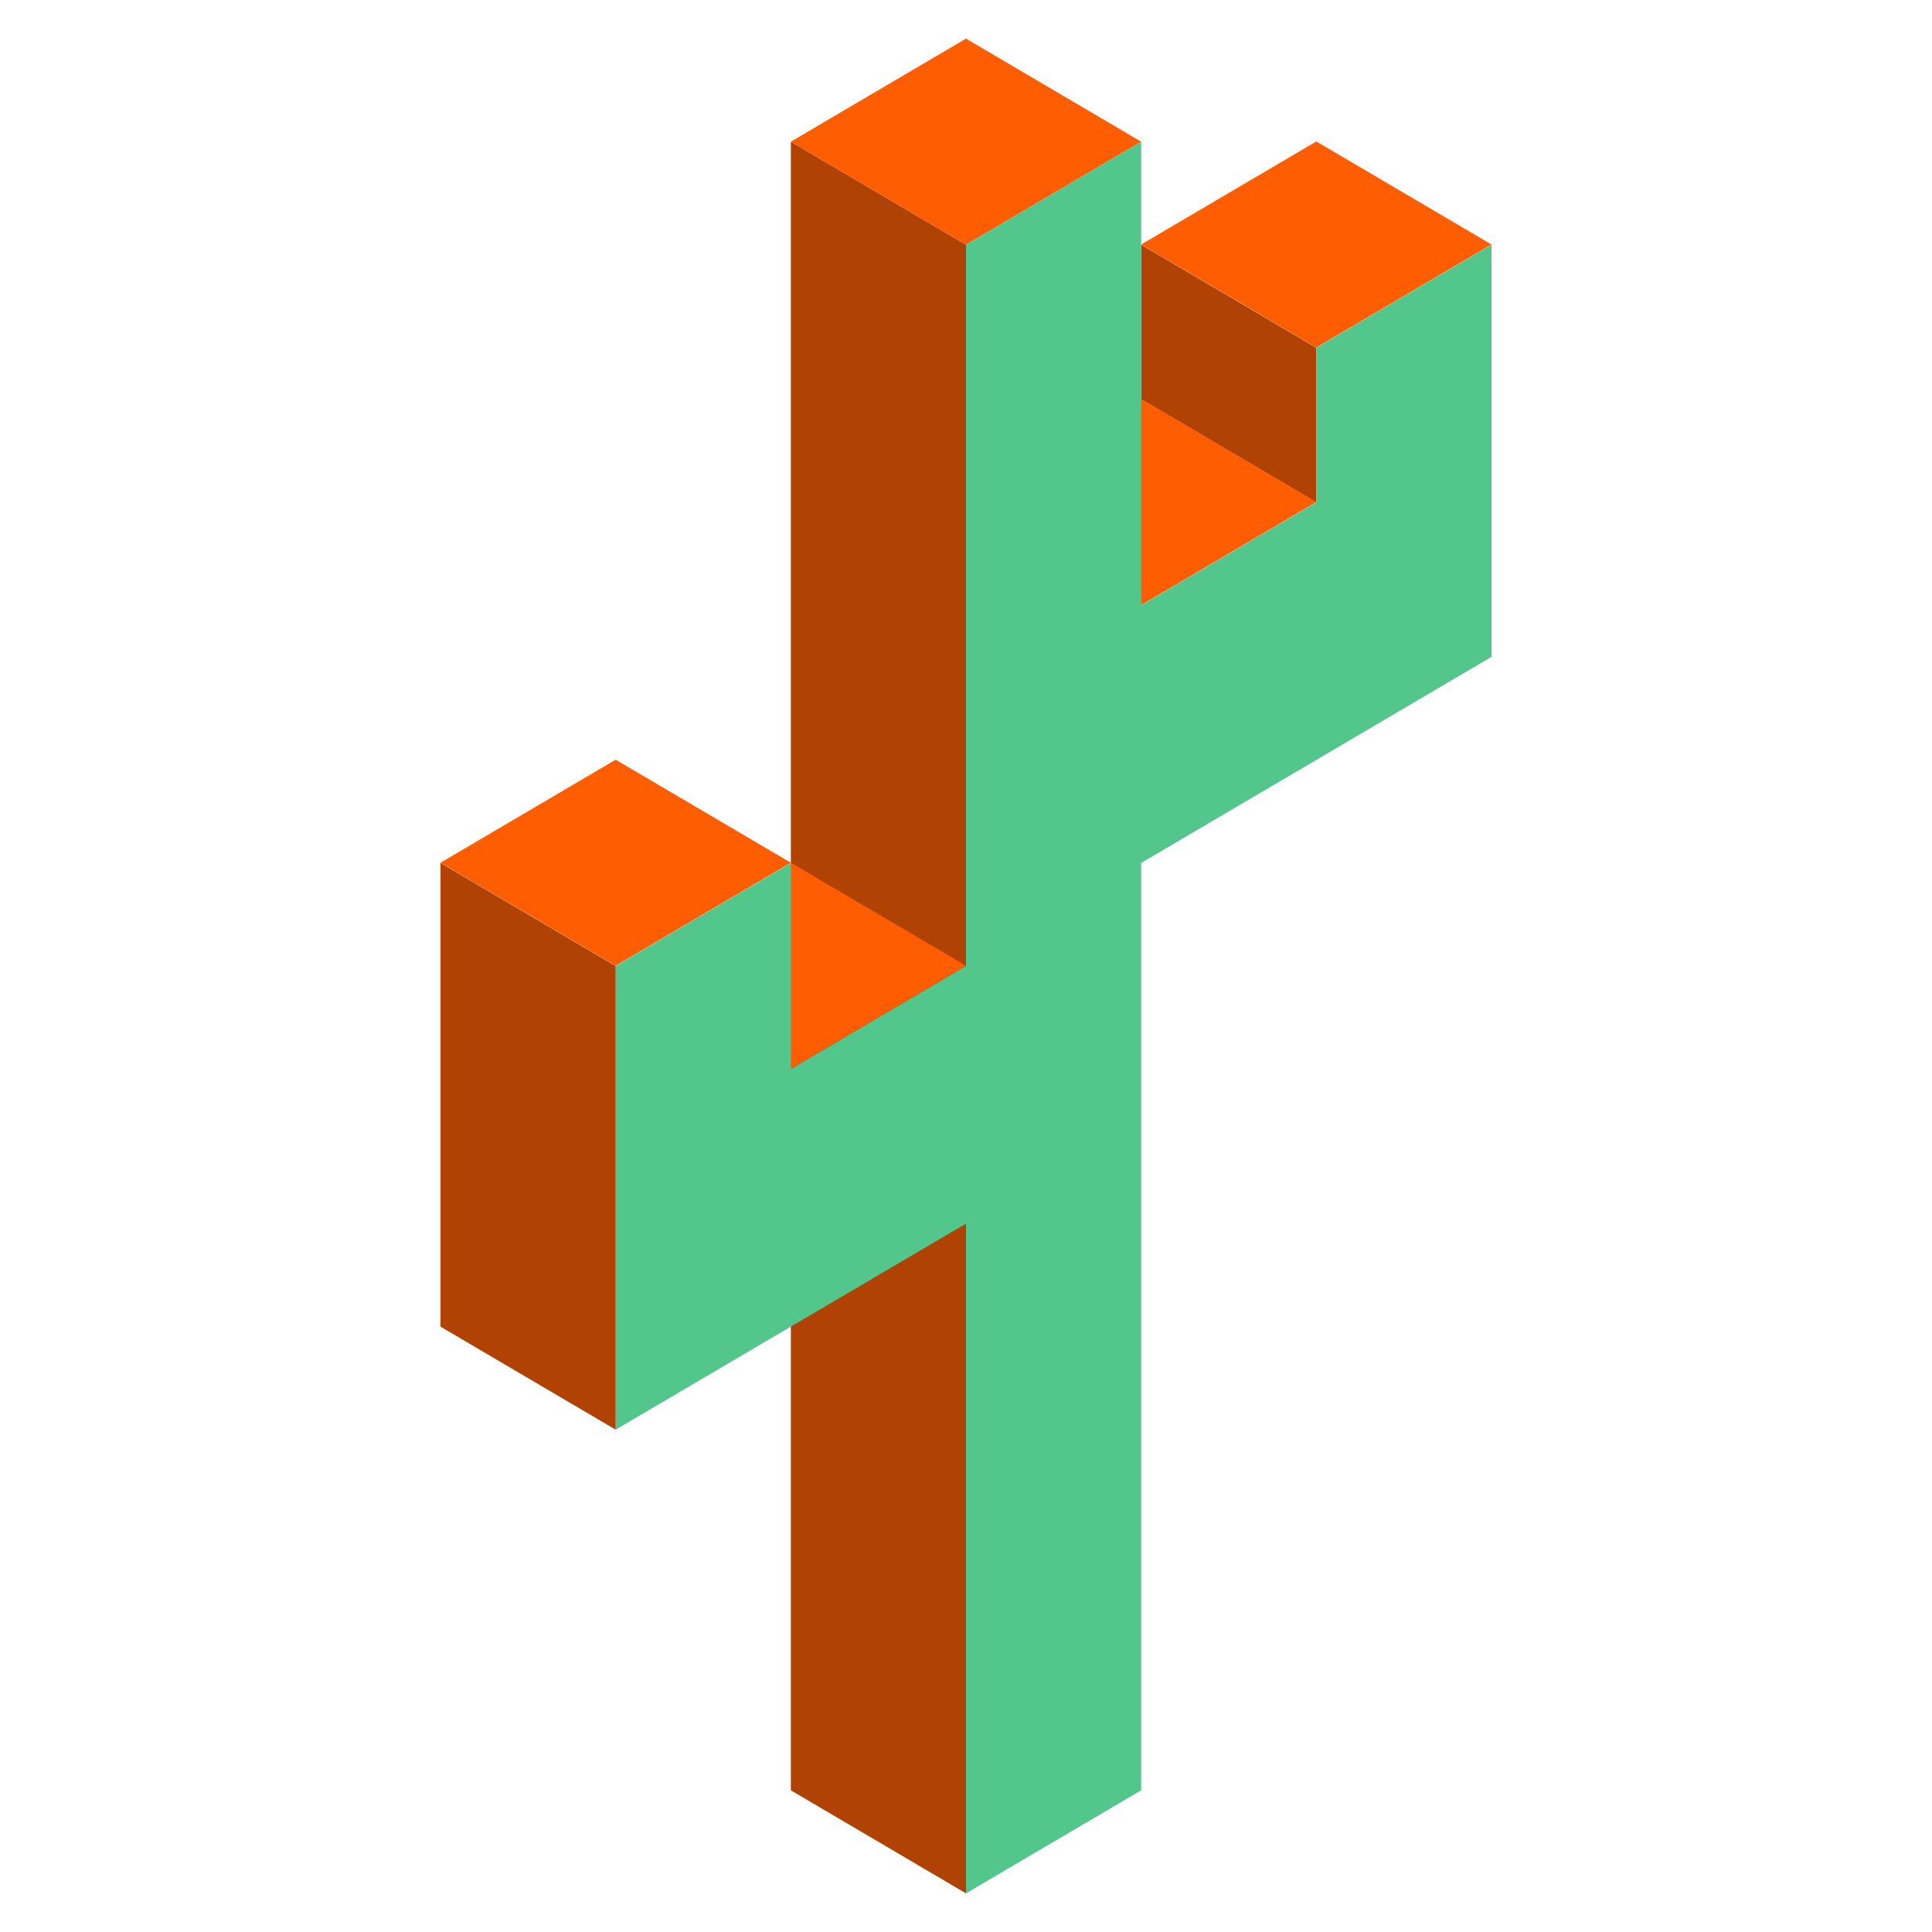
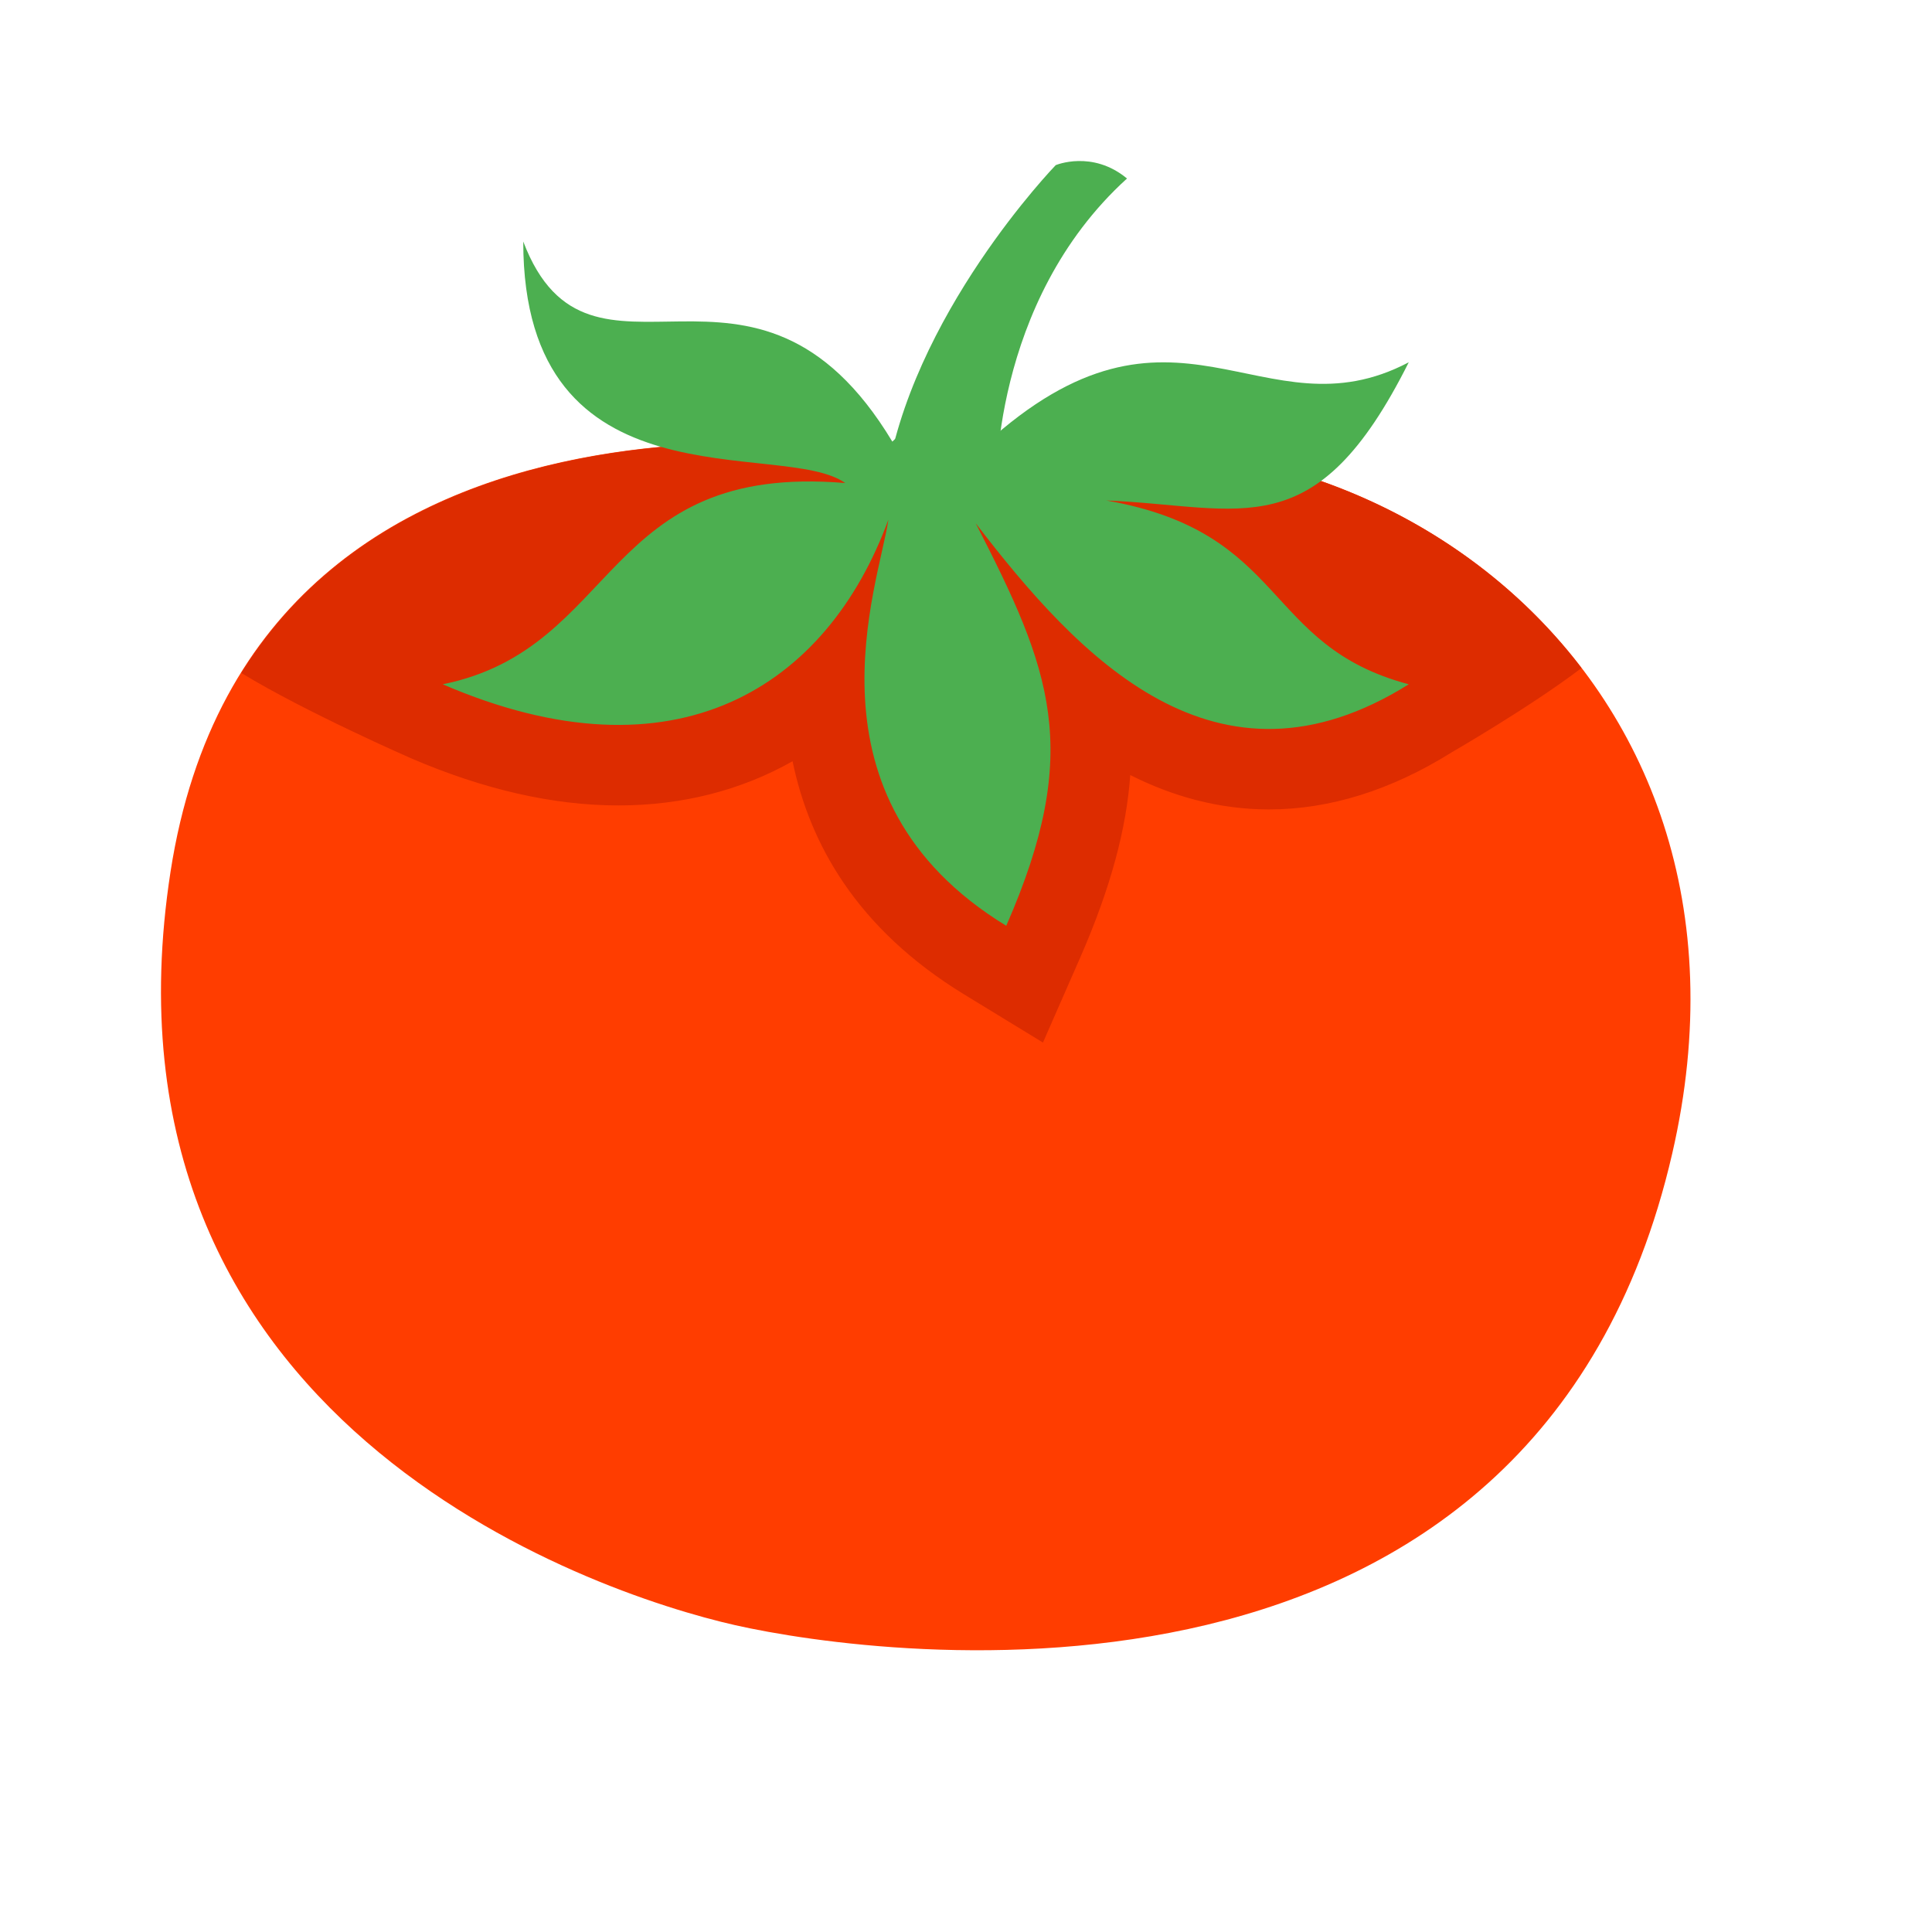
- <svg xmlns="http://www.w3.org/2000/svg" fill="none" viewBox="0 0 500 500">
-   <path fill="#B04304" d="M295.334 103.333v-40L340.667 90v40l-45.333-26.667ZM250.001 63.333l-45.334-26.666v426.666L250.001 490V63.333Z" />
-   <path fill="#FF5D01" d="m250.001 129.944 45.333-26.667 45.333 26.667-45.333 26.667-45.333-26.667ZM204.667 36.667 250.001 10l45.333 26.667-45.333 26.666-45.334-26.666ZM295.334 63.277l45.333-26.666L386 63.277l-45.333 26.667-45.333-26.667ZM114 223.277l45.333-26.667 45.334 26.667-45.334 26.667L114 223.277ZM250 249.944l-45.333-26.667v53.333L250 249.944Z" />
-   <path fill="#53C68C" d="m250 63.333 45.333-26.666v120L340.667 130V90L386 63.333V170l-90.667 53.333v240L250 490V316.667L159.333 370V250l45.334-26.667v53.334L250 250V63.333Z" />
-   <path fill="#B04304" d="M159.333 250 114 223.334v120L159.333 370V250Z" />
+ <svg xmlns="http://www.w3.org/2000/svg" width="800px" height="800px" viewBox="0 0 1024 1024" class="icon" version="1.1">
+   <path d="M488.939 242.368S135.445 171.115 90.389 461.995C45.419 752.917 312.576 843.968 389.76 861.397c77.141 17.408 423.808 65.323 496.533-249.899 60.288-261.205-172.309-418.581-371.605-363.285l-25.749-5.845z" fill="#FF3D00" />
+   <path d="M514.688 248.213l-25.749-5.824S231.168 190.592 127.872 356.693c34.048 20.779 89.877 45.163 89.877 45.163 38.485 16.597 75.477 25.045 109.952 25.045 34.048 0 65.237-8.085 92.373-23.424 8.939 43.157 33.6 88.555 91.008 123.627l41.707 25.472 19.627-44.779c16.448-37.547 24.64-68.843 26.645-97.003 22.08 11.115 46.656 18.219 73.493 18.219 32.192 0 64.747-10.176 96.747-30.187 0 0 42.005-24.256 68.928-44.757-73.195-95.851-204.288-138.944-323.541-105.856z" fill="#DD2C00" />
+   <path d="M533.333 490.688c40.896-93.333 23.659-135.701-16.192-213.355 54.528 71.04 127.296 149.355 229.525 85.355-77.781-20.672-63.701-80.469-160.299-97.429 72.448 3.029 110.763 25.685 160.299-73.237-77.995 41.045-123.563-48.896-224.917 43.776-17.109 10.624-35.072-16.341-48.789-1.728-73.173-121.621-160.128-12.928-195.627-106.048 0 143.189 137.429 104.235 170.667 128-129.365-10.901-119.403 87.552-213.333 106.667 123.563 53.333 203.755 1.344 236.203-87.275-5.077 34.624-48.768 147.328 62.464 215.275z" fill="#4CAF50" />
+   <path d="M469.355 257.28c-0.555 4.203 8.363 20.053 37.291 20.053 34.624 0 21.355-17.259 21.355-17.259s-3.179-99.627 69.333-165.461c-18.411-15.253-37.781-7.083-37.781-7.083S482.133 167.467 469.355 257.28z" fill="#4CAF50" />
</svg>
